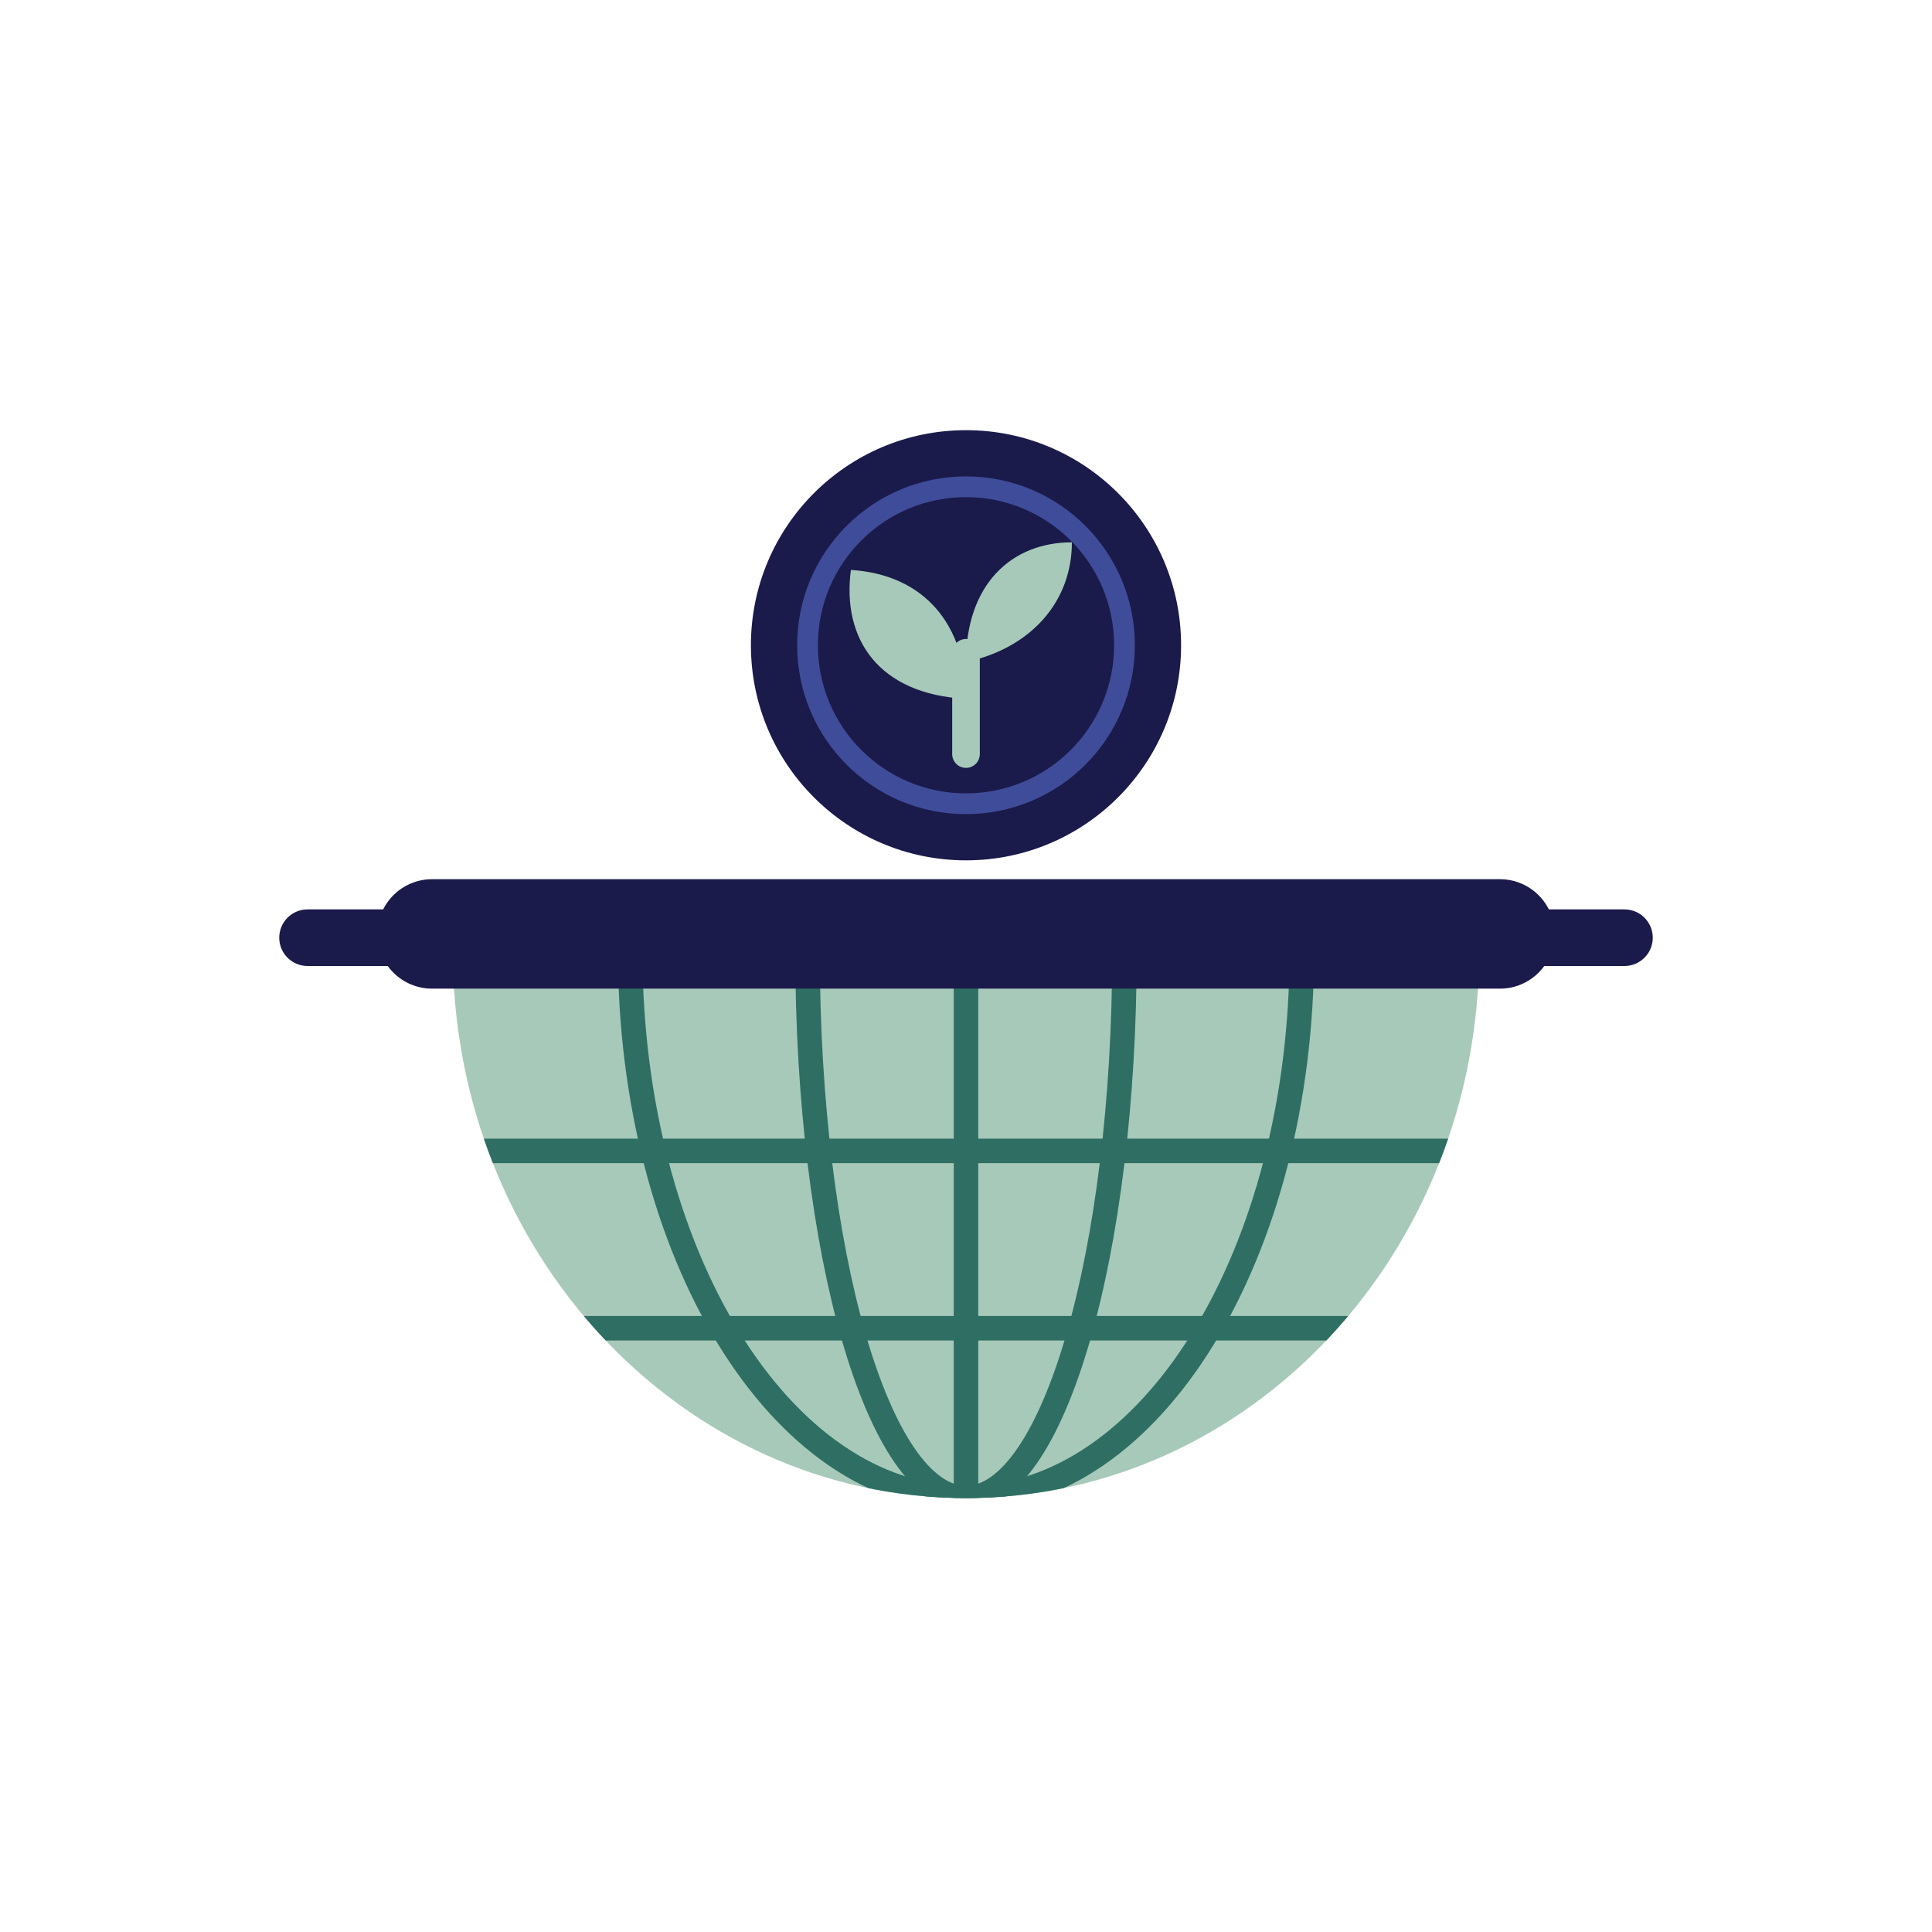
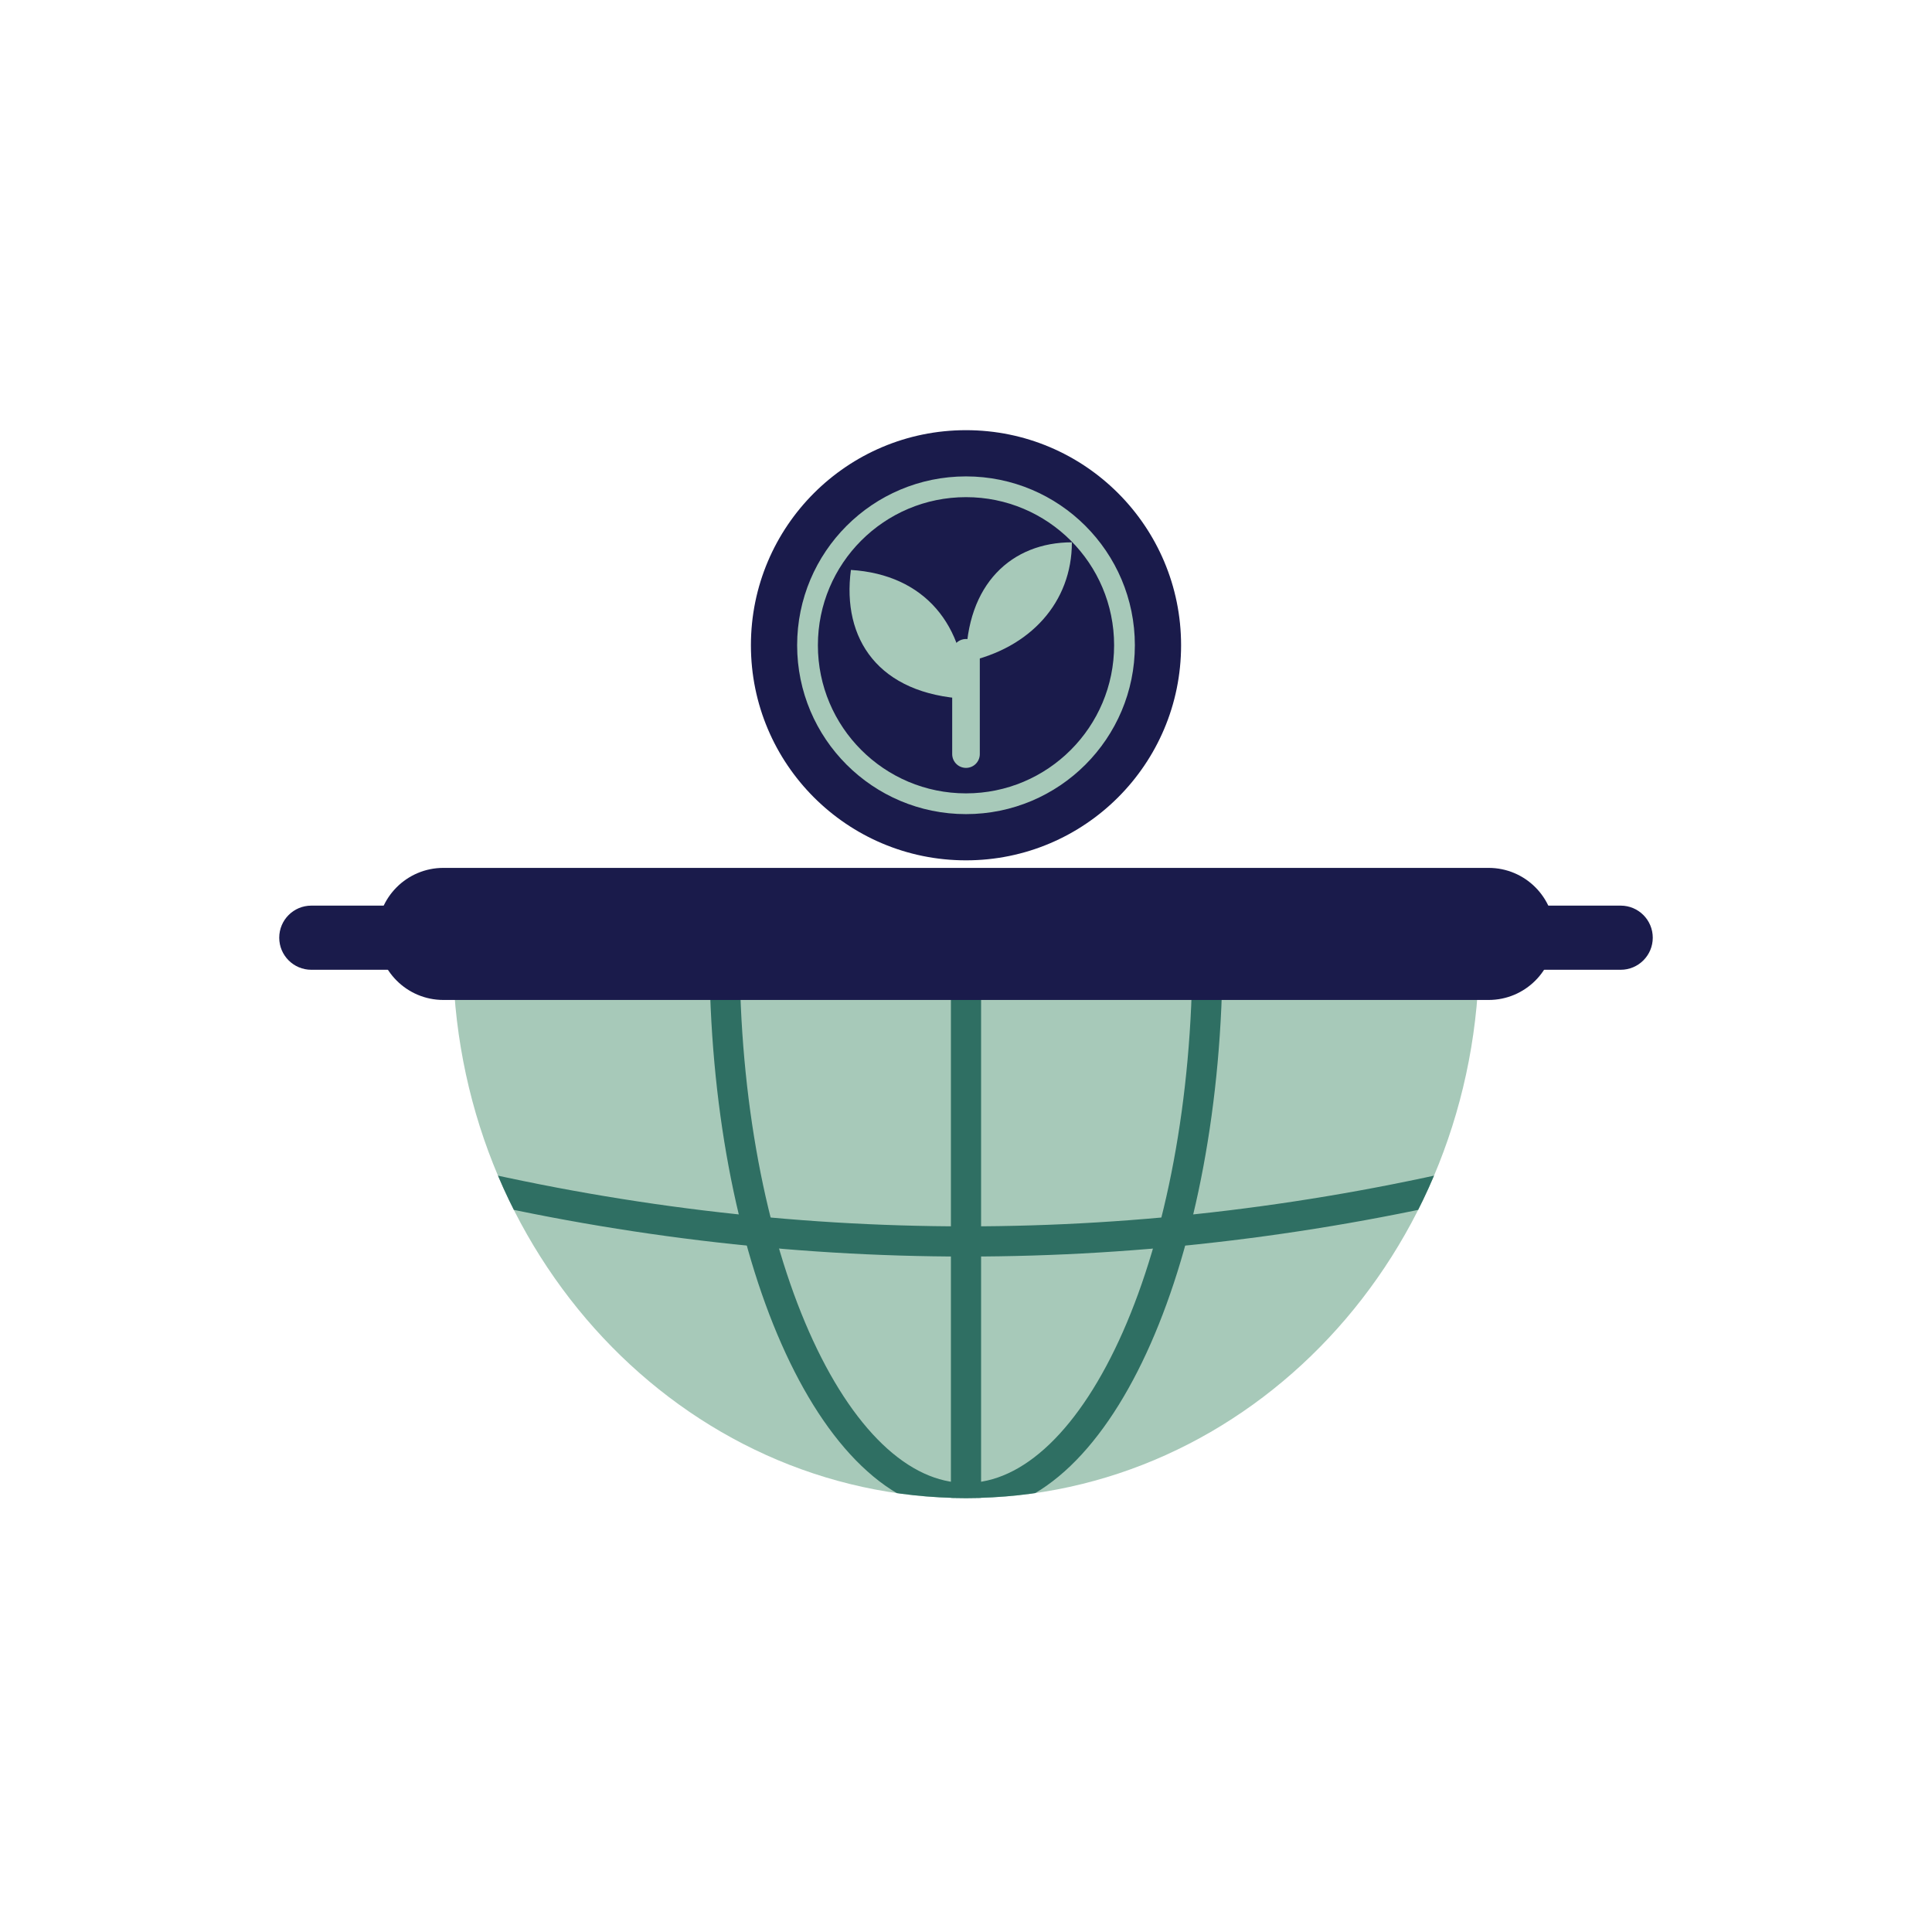
<svg xmlns="http://www.w3.org/2000/svg" width="1024" height="1024" viewBox="0 0 1024 1024">
  <g transform="translate(0.0 0.0) scale(1.0)">
    <g transform="translate(0 24)">
      <defs>
        <clipPath id="bowl">
          <path d="M240 480 A272 290 0 0 0 784 480 Z" />
        </clipPath>
      </defs>
      <circle cx="512" cy="318" r="114" fill="#1A1B4B" />
-       <circle cx="512" cy="318" r="84" fill="none" stroke="#3F4C9A" stroke-width="11" />
+       <circle cx="512" cy="318" r="84" fill="none" stroke="#A7C9B9" stroke-width="11" />
      <g transform="translate(512 322) scale(1.22) translate(-512 -292)">
        <path d="M512 336 V292" stroke="#A7C9B9" stroke-width="12" stroke-linecap="round" />
        <path d="M512 312 C474 310 458 286 462 256 C494 258 512 280 512 312 Z" fill="#A7C9B9" />
        <path d="M512 296 C540 290 558 270 558 244 C532 244 512 262 512 296 Z" fill="#A7C9B9" />
      </g>
      <path d="M240 480 A272 290 0 0 0 784 480 Z" fill="#A7C9B9" />
-       <g clip-path="url(#bowl)" fill="none" stroke="#2F6F63" stroke-width="13" stroke-linecap="round">
-         <ellipse cx="512" cy="480" rx="178" ry="290" />
-         <ellipse cx="512" cy="480" rx="84" ry="290" />
+       <g clip-path="url(#bowl)" fill="none" stroke="#2F6F63" stroke-width="16" stroke-linecap="round">
+         <ellipse cx="512" cy="480" rx="128" ry="290" />
        <path d="M512 480 V780" />
-         <path d="M200 586 H824" />
-         <path d="M200 680 H824" />
+         <path d="M232 600 Q512 668 792 600" />
      </g>
-       <rect x="148" y="458" width="728" height="30" rx="15" fill="#1A1B4B" />
-       <rect x="200" y="442" width="624" height="58" rx="29" fill="#1A1B4B" />
+       <rect x="148" y="456" width="728" height="34" rx="17" fill="#1A1B4B" />
+       <rect x="200" y="436" width="624" height="70" rx="35" fill="#1A1B4B" />
    </g>
  </g>
</svg>
